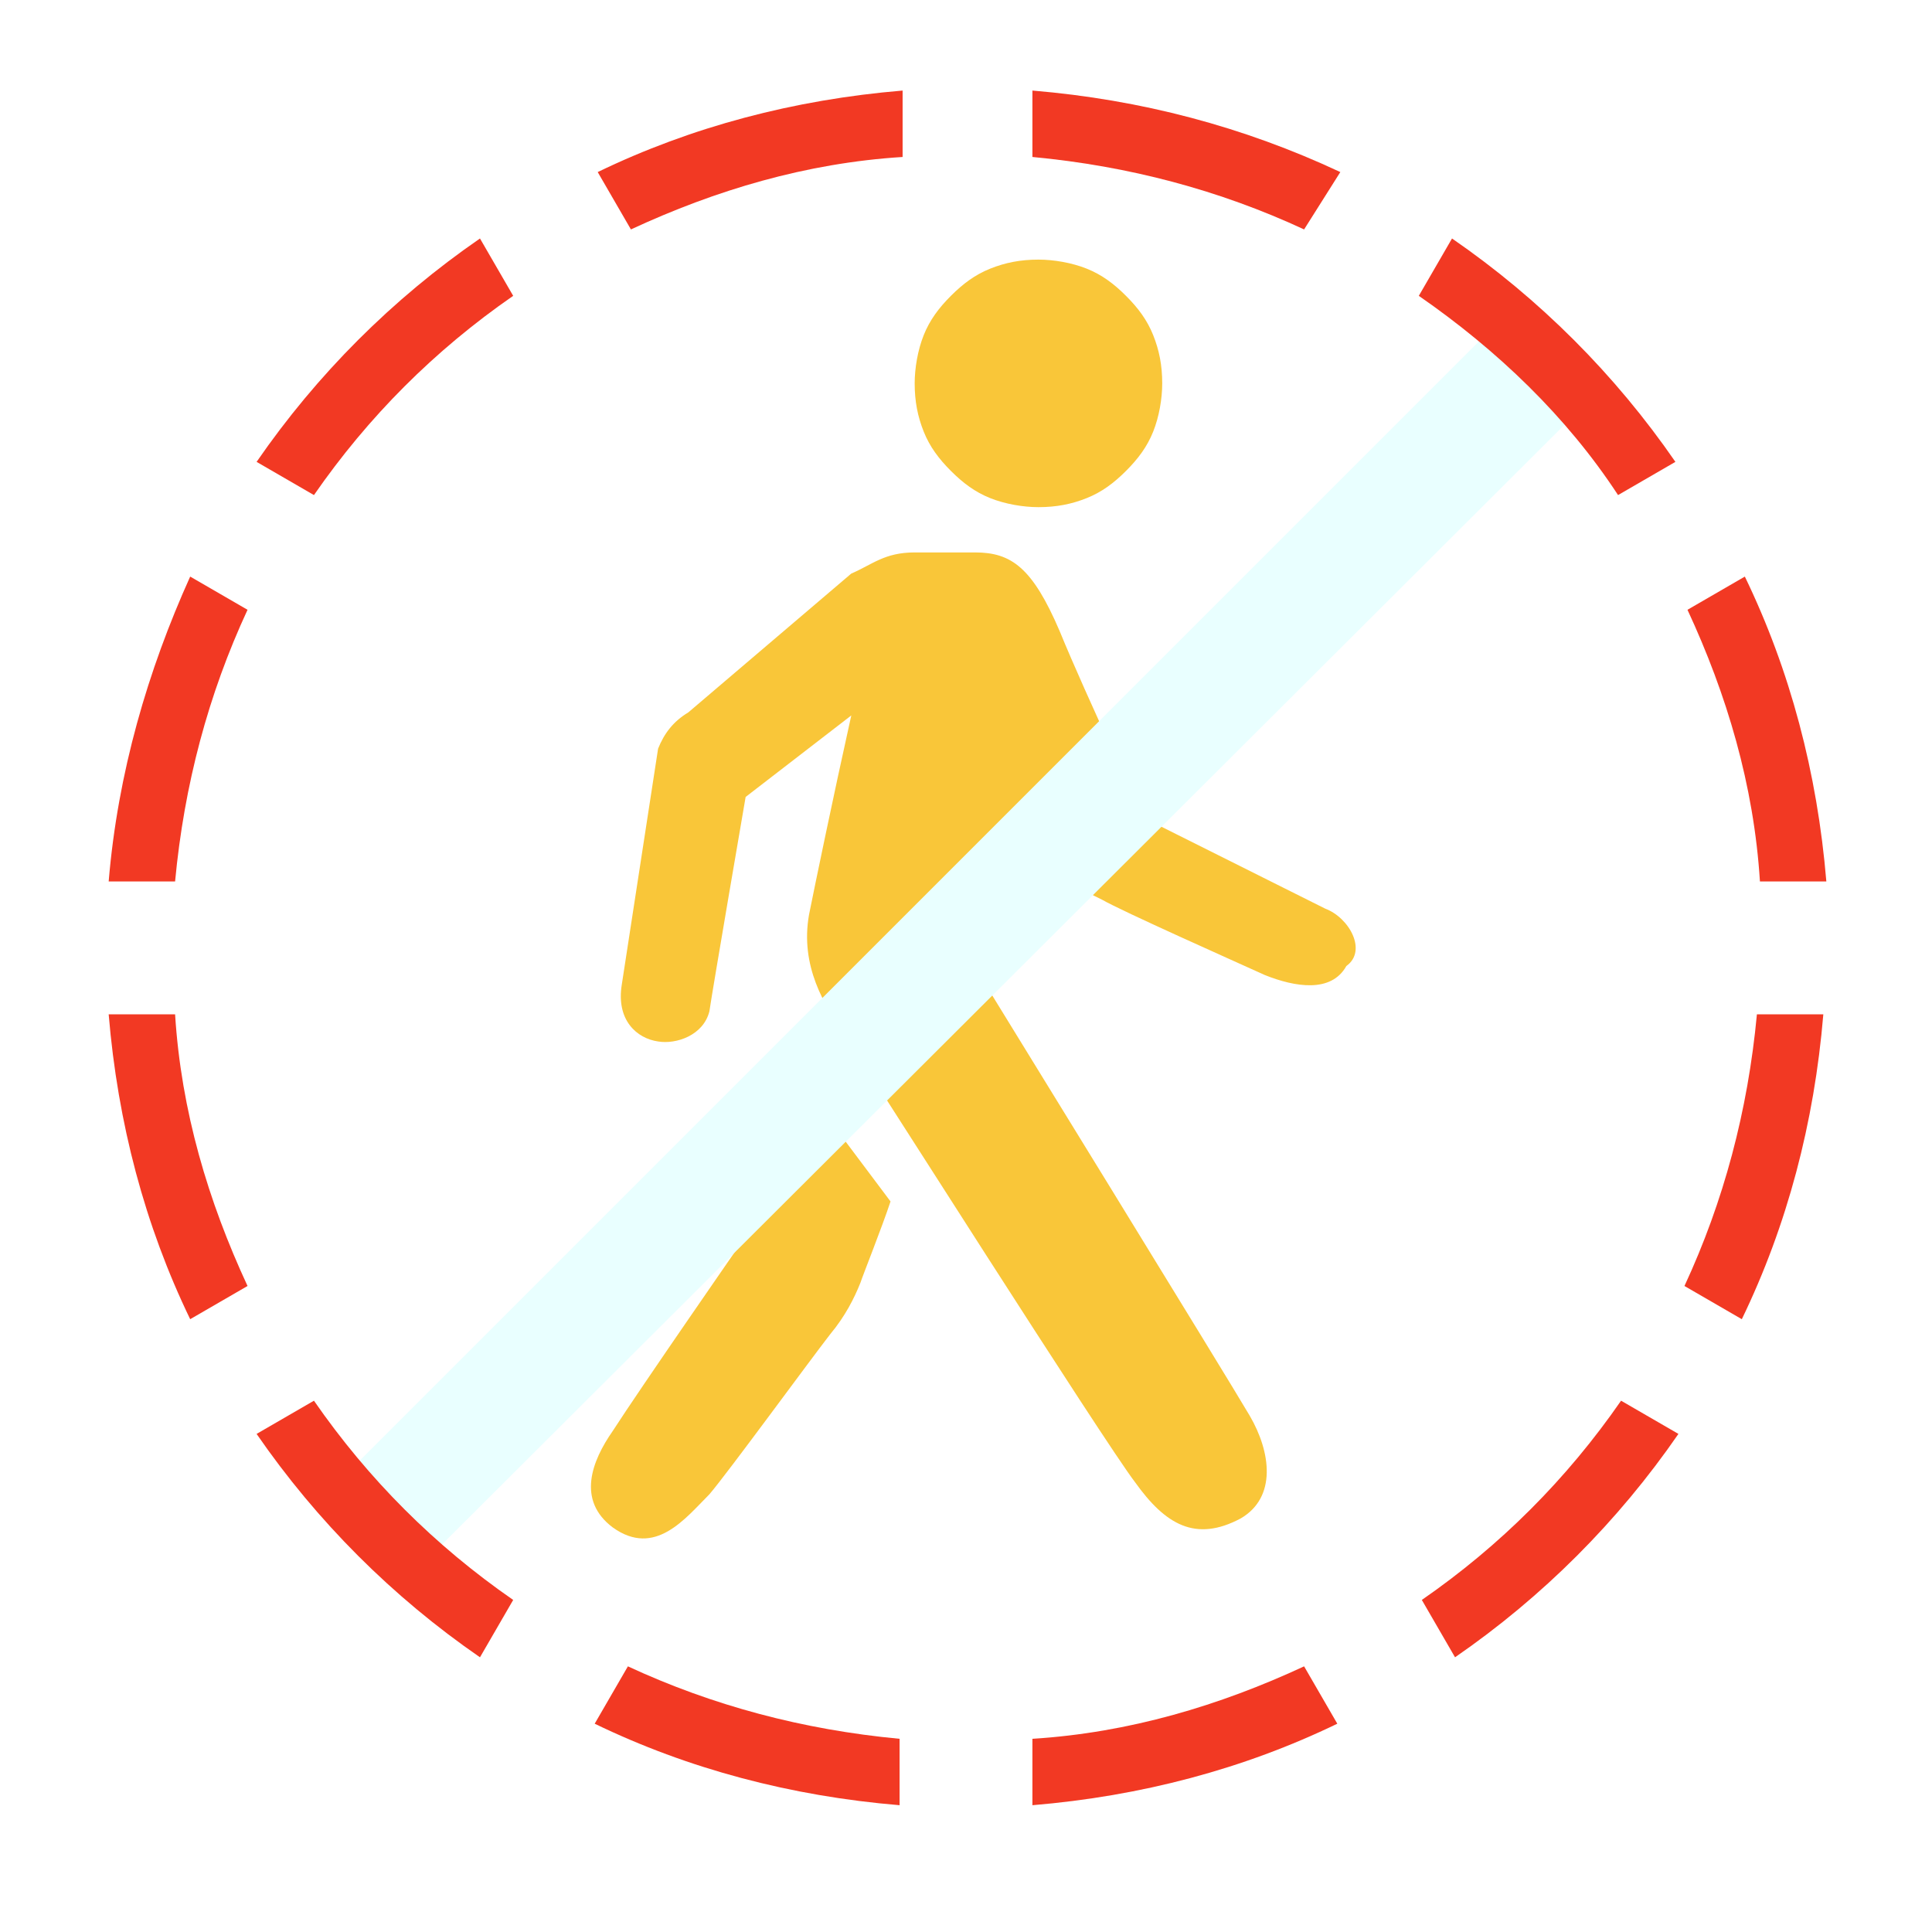
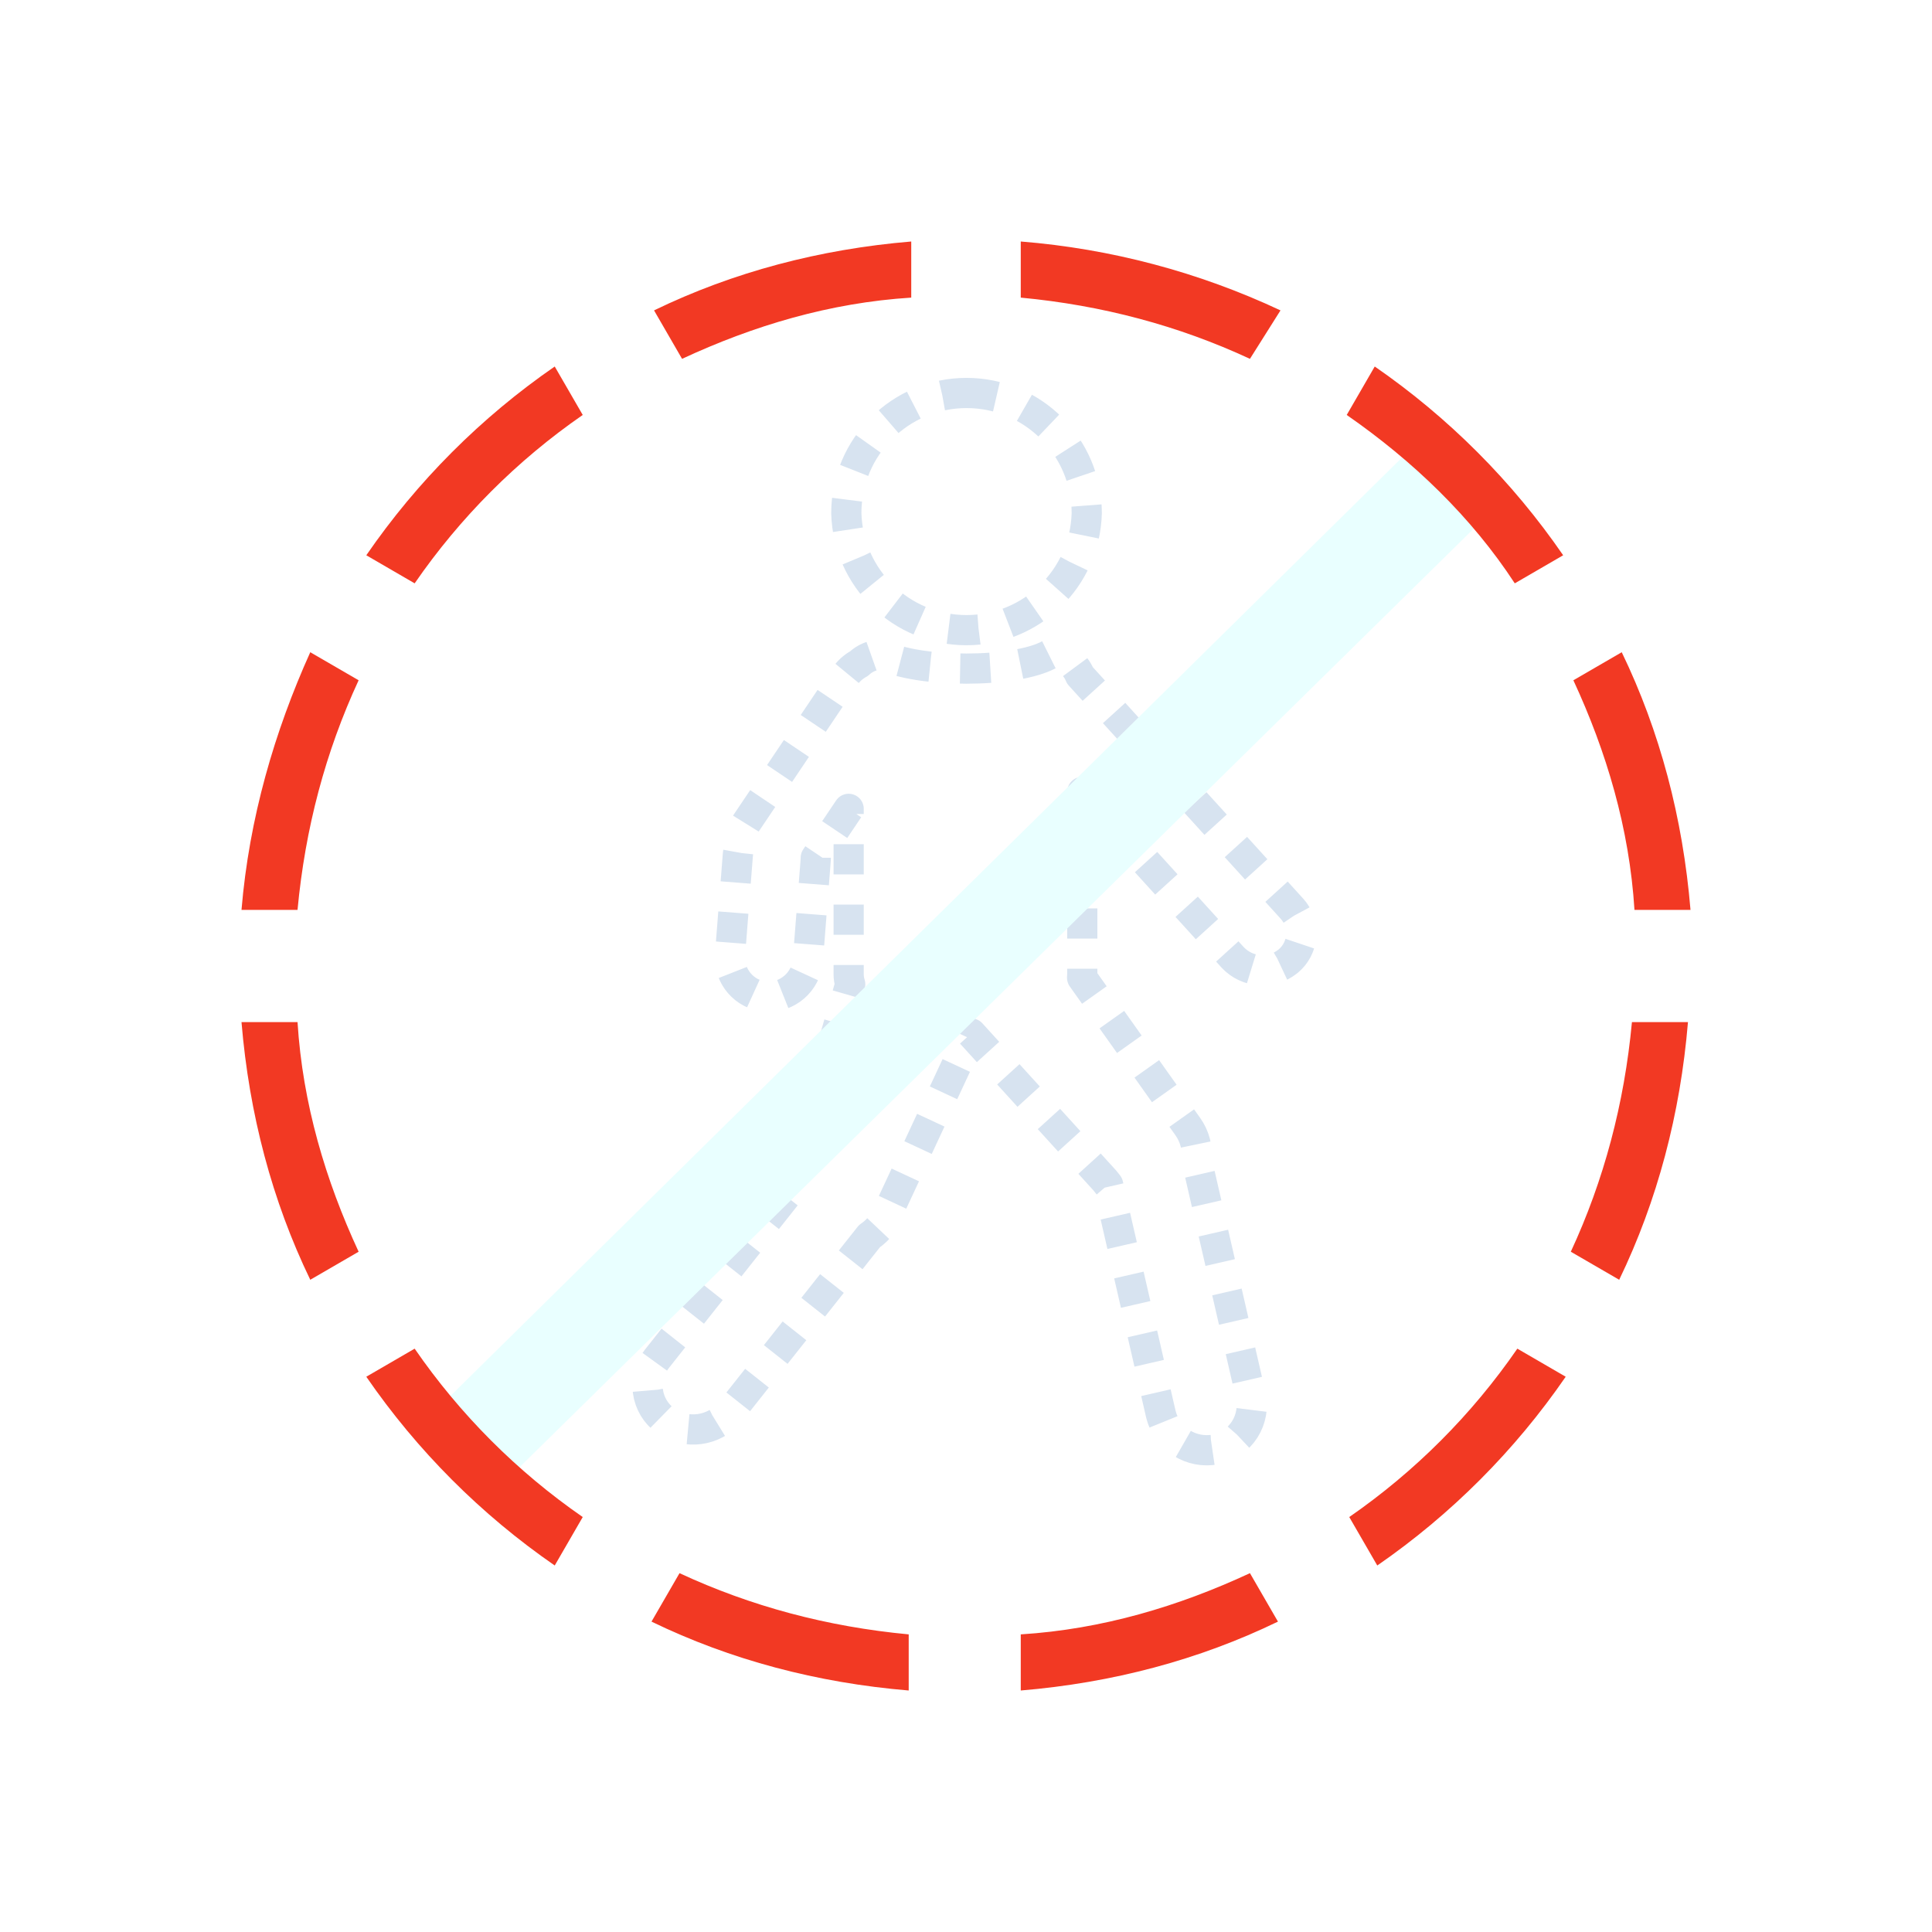
- <svg xmlns="http://www.w3.org/2000/svg" version="1.1" id="Layer_1" x="0px" y="0px" viewBox="0 0 64 64" style="enable-background:new 0 0 64 64;" xml:space="preserve">
-   <style type="text/css">
- 	.st0{fill:#F9C639;}
- 	.st1{fill:#E9FFFF;}
- 	.st2{fill:#F23923;}
- </style>
+ <svg xmlns="http://www.w3.org/2000/svg" xml:space="preserve" fill-rule="evenodd" stroke-linejoin="round" stroke-miterlimit="2" clip-rule="evenodd" viewBox="0 0 64 64">
  <g>
-     <g>
-       <path class="st0" d="M38.5,12.7c0,0.5-0.1,1.1-0.3,1.6c-0.2,0.5-0.5,0.9-0.9,1.3c-0.4,0.4-0.8,0.7-1.3,0.9c-0.5,0.2-1,0.3-1.6,0.3    c-0.5,0-1.1-0.1-1.6-0.3c-0.5-0.2-0.9-0.5-1.3-0.9c-0.4-0.4-0.7-0.8-0.9-1.3c-0.2-0.5-0.3-1-0.3-1.6c0-0.5,0.1-1.1,0.3-1.6    c0.2-0.5,0.5-0.9,0.9-1.3c0.4-0.4,0.8-0.7,1.3-0.9c0.5-0.2,1-0.3,1.6-0.3c0.5,0,1.1,0.1,1.6,0.3c0.5,0.2,0.9,0.5,1.3,0.9    c0.4,0.4,0.7,0.8,0.9,1.3C38.4,11.6,38.5,12.1,38.5,12.7z" />
-     </g>
+     <path fill="none" stroke="#d7e3f0" stroke-dasharray="1,1" stroke-width="1px" d="m28.801 40.95-4.609 5.82a1.59 1.59 0 0 1-2.145.295 1.432 1.432 0 0 1-.281-2.059l4.468-5.641c.01-.063.024-.125.042-.187l1.888-6.575a1.088 1.088 0 0 1-.051-.33v-5.479l-1.09 1.621c0 .034-.001.068-.004.103l-.258 3.304a1.315 1.315 0 0 1-1.39 1.195 1.293 1.293 0 0 1-1.188-1.381l.258-3.302c.009-.119.034-.233.073-.34-.01-.262.065-.521.212-.739l3.262-4.849c.122-.18.284-.322.466-.421.196-.186.462-.301.753-.301 1.209.619 4.415.62 5.551 0 .461 0 .856.286 1.017.691l7.012 7.715a1.206 1.206 0 0 1-.12 1.754 1.348 1.348 0 0 1-1.83-.126l-4.985-5.485v6.04c0 .039-.002.078-.006.116l3.503 4.933c.236.333.327.72.287 1.09l1.794 7.805a1.497 1.497 0 0 1-1.147 1.795 1.568 1.568 0 0 1-1.828-1.167l-1.747-7.602a1.853 1.853 0 0 1-.103-.131l-4.433-4.878-2.695 5.788c-.11.379-.349.708-.676.928Zm3.217-27.932A3.984 3.984 0 0 1 36 17a3.984 3.984 0 0 1-7.965 0 3.984 3.984 0 0 1 3.983-3.982Z" />
+     <path fill="#e9ffff" fill-rule="nonzero" d="M14 47.15 47.617 14 50 16.35 16.298 49.5 14 47.15Z" />
  </g>
-   <g>
-     <g>
-       <path class="st0" d="M43.9,30.1c-0.8-0.4-6-3-6-3s-1.9-4-2.8-6.2c-0.9-2.1-1.6-2.6-2.8-2.6c-0.5,0-1.5,0-2,0c-1,0-1.4,0.4-2.1,0.7    l-5.4,4.6c-0.5,0.3-0.8,0.7-1,1.2l-1.2,7.8c-0.2,1.2,0.5,1.8,1.2,1.9c0.6,0.1,1.5-0.2,1.7-1c0.1-0.7,1.2-7.1,1.2-7.1l3.5-2.7    c-0.6,2.7-1.2,5.6-1.4,6.6c-0.3,1.7,0.5,3,1.2,4c0.6,0.9,8.6,13.5,9.6,14.8c1,1.4,2,2,3.5,1.2c1.2-0.7,1-2.2,0.3-3.4    c-0.7-1.2-8.7-14.2-8.7-14.2l1.3-5.8c0,0,0.9,1.3,1.4,2.1c0.2,0.4,0.5,0.5,1.1,0.8c0.7,0.4,4.3,2,5.4,2.5c1,0.4,2.2,0.6,2.7-0.3    C45.3,31.5,44.7,30.4,43.9,30.1z" />
-     </g>
-   </g>
-   <g>
-     <g>
-       <path class="st0" d="M26.2,35.4l-1.6,5.7c0,0-3.4,4.9-4.3,6.3c-0.7,1-1.2,2.3,0,3.2c1.4,1,2.4-0.3,3.2-1.1c0.6-0.7,3.3-4.4,4-5.3    c0.5-0.6,0.8-1.2,1-1.7c0.1-0.3,0.7-1.8,1-2.7L26.2,35.4z" />
-     </g>
-   </g>
-   <g>
-     <g>
-       <g>
-         <g>
-           <g>
-             <g>
-               <g>
-                 <g>
-                   <path class="st1" d="M10.7,49.6l39.5-39.5l2.8,2.8L13.4,52.4L10.7,49.6z" />
-                 </g>
-               </g>
-             </g>
-           </g>
-         </g>
-       </g>
-     </g>
-   </g>
-   <g>
-     <g>
-       <path class="st2" d="M29.9,3c-3.6,0.3-7,1.2-10.1,2.7l1.1,1.9c2.8-1.3,5.8-2.2,9-2.4V3z" />
-     </g>
-   </g>
-   <g>
-     <g>
-       <path class="st2" d="M44.4,5.7C41.2,4.2,37.8,3.3,34.2,3v2.2c3.2,0.3,6.2,1.1,9,2.4L44.4,5.7z" />
-     </g>
-   </g>
-   <g>
-     <g>
-       <path class="st2" d="M34.2,59.8c3.6-0.3,7-1.2,10.1-2.7l-1.1-1.9c-2.8,1.3-5.8,2.2-9,2.4V59.8z" />
-     </g>
-   </g>
-   <path class="st2" d="M8.5,15.3l1.9,1.1c1.8-2.6,4-4.8,6.6-6.6l-1.1-1.9C13,9.9,10.5,12.4,8.5,15.3z" />
-   <path class="st2" d="M53.6,16.4l1.9-1.1c-2-2.9-4.5-5.4-7.4-7.4l-1.1,1.9C49.6,11.6,51.9,13.8,53.6,16.4z" />
-   <g>
-     <g>
-       <path class="st2" d="M3.6,29.2h2.2c0.3-3.2,1.1-6.2,2.4-9l-1.9-1.1C4.9,22.2,3.9,25.6,3.6,29.2z" />
-     </g>
-   </g>
-   <g>
-     <g>
-       <path class="st2" d="M3.6,33.6c0.3,3.6,1.2,7,2.7,10.1l1.9-1.1c-1.3-2.8-2.2-5.8-2.4-9H3.6z" />
-     </g>
-   </g>
-   <g>
-     <g>
-       <path class="st2" d="M19.7,57.1c3.1,1.5,6.5,2.4,10.1,2.7v-2.2c-3.2-0.3-6.2-1.1-9-2.4L19.7,57.1z" />
-     </g>
-   </g>
-   <g>
-     <g>
-       <path class="st2" d="M57.7,43.7c1.5-3.1,2.4-6.5,2.7-10.1h-2.2c-0.3,3.2-1.1,6.2-2.4,9L57.7,43.7z" />
-     </g>
-   </g>
-   <g>
-     <g>
-       <path class="st2" d="M60.5,29.2c-0.3-3.6-1.2-7-2.7-10.1l-1.9,1.1c1.3,2.8,2.2,5.8,2.4,9H60.5z" />
-     </g>
-   </g>
-   <path class="st2" d="M48.2,54.9c2.9-2,5.4-4.5,7.4-7.4l-1.9-1.1c-1.8,2.6-4,4.8-6.6,6.6L48.2,54.9z" />
-   <path class="st2" d="M8.5,47.5c2,2.9,4.5,5.4,7.4,7.4L17,53c-2.6-1.8-4.8-4-6.6-6.6L8.5,47.5z" />
+   <path fill="#f23923" d="M30.186 8v1.859c-2.699.169-5.23.93-7.592 2.028l-.928-1.605c2.615-1.268 5.483-2.028 8.52-2.282Zm12.232 2.282-1.012 1.605c-2.362-1.098-4.893-1.774-7.592-2.028V8a24.958 24.958 0 0 1 8.604 2.282ZM33.814 56v-1.859c2.699-.169 5.23-.93 7.592-2.028l.928 1.605c-2.615 1.268-5.483 2.028-8.52 2.282Zm-21.68-37.606a24.427 24.427 0 0 1 6.242-6.253l.928 1.605a21.885 21.885 0 0 0-5.568 5.578l-1.602-.93Zm38.045.93c-1.434-2.197-3.374-4.056-5.567-5.578l.928-1.605a24.427 24.427 0 0 1 6.242 6.253l-1.603.93ZM8 30.141c.253-3.042 1.097-5.916 2.278-8.535l1.602.929c-1.096 2.366-1.771 4.902-2.024 7.606H8Zm0 3.718h1.856c.169 2.704.928 5.24 2.024 7.606l-1.602.929C9.012 39.775 8.253 36.901 8 33.859Zm13.582 19.859.928-1.605c2.362 1.098 4.892 1.774 7.592 2.028V56c-3.037-.254-5.905-1.014-8.52-2.282Zm32.056-11.324-1.603-.929c1.097-2.366 1.772-4.902 2.025-7.606h1.856c-.253 3.042-1.013 5.916-2.278 8.535ZM56 30.141h-1.856c-.169-2.704-.928-5.24-2.024-7.606l1.602-.929c1.266 2.619 2.025 5.493 2.278 8.535ZM45.624 51.859l-.928-1.605a21.885 21.885 0 0 0 5.568-5.578l1.602.93a24.427 24.427 0 0 1-6.242 6.253Zm-33.49-6.253 1.602-.93a21.885 21.885 0 0 0 5.568 5.578l-.928 1.605a24.427 24.427 0 0 1-6.242-6.253Z" />
</svg>
